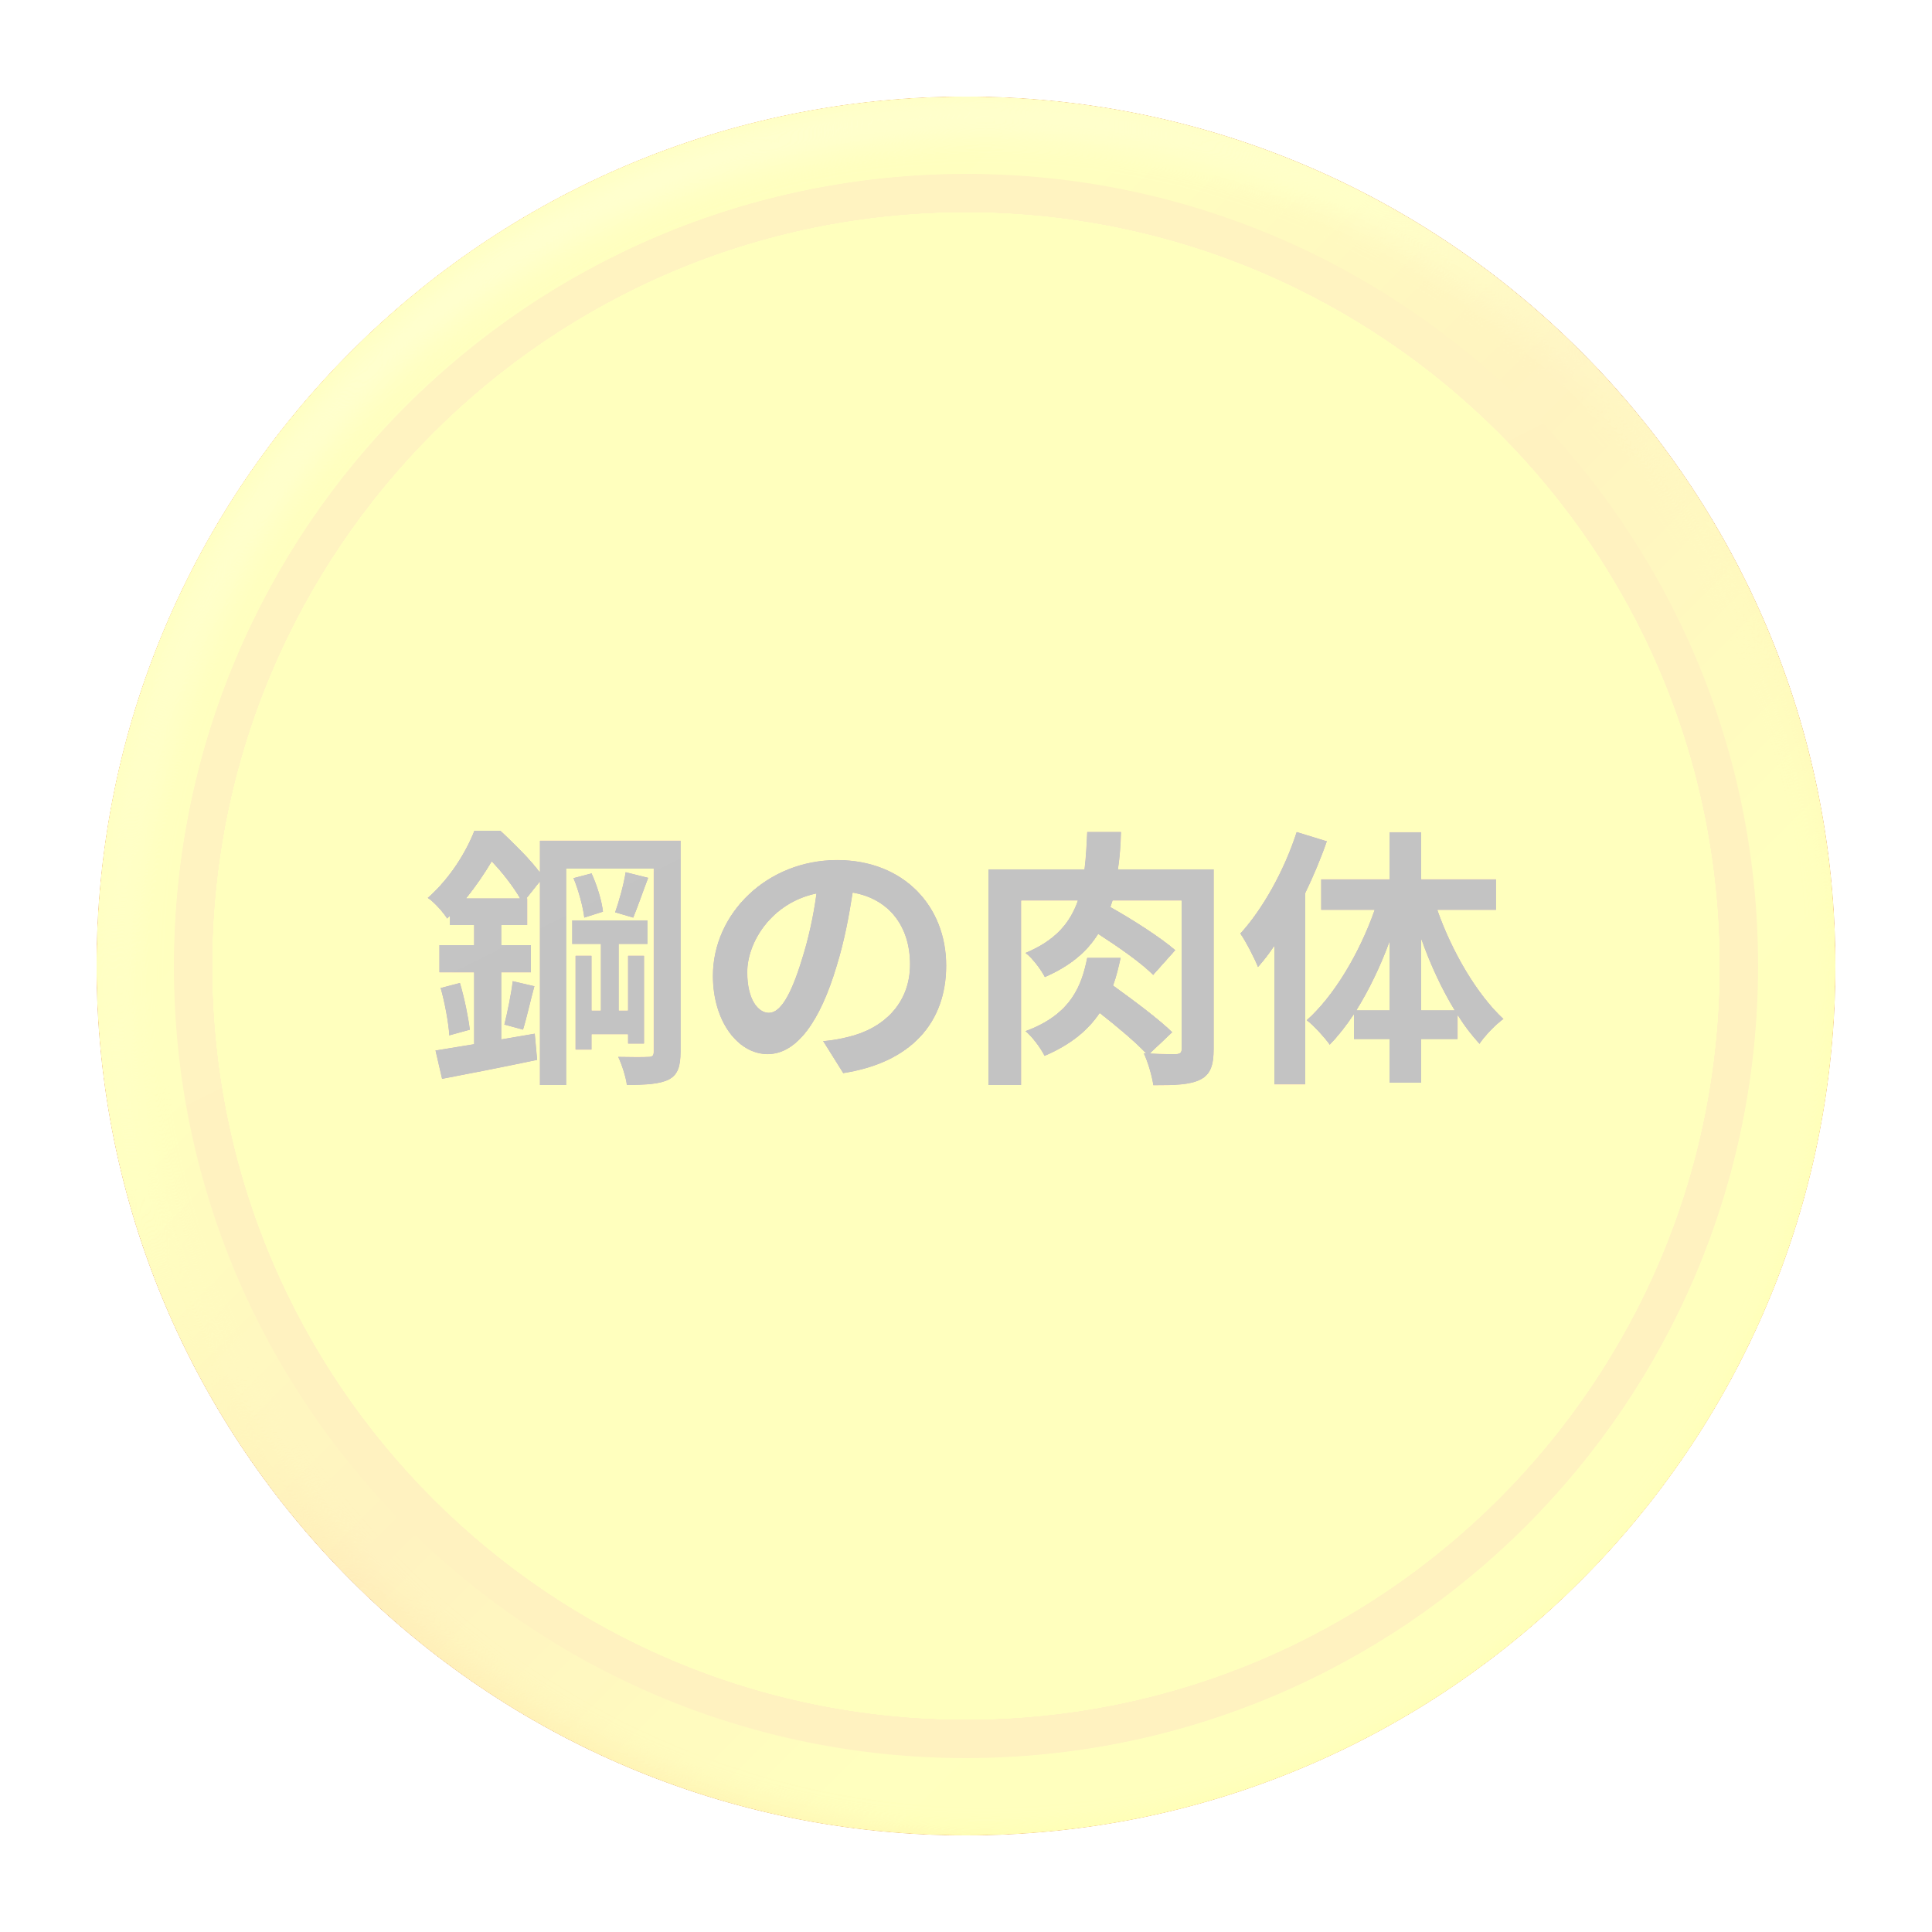
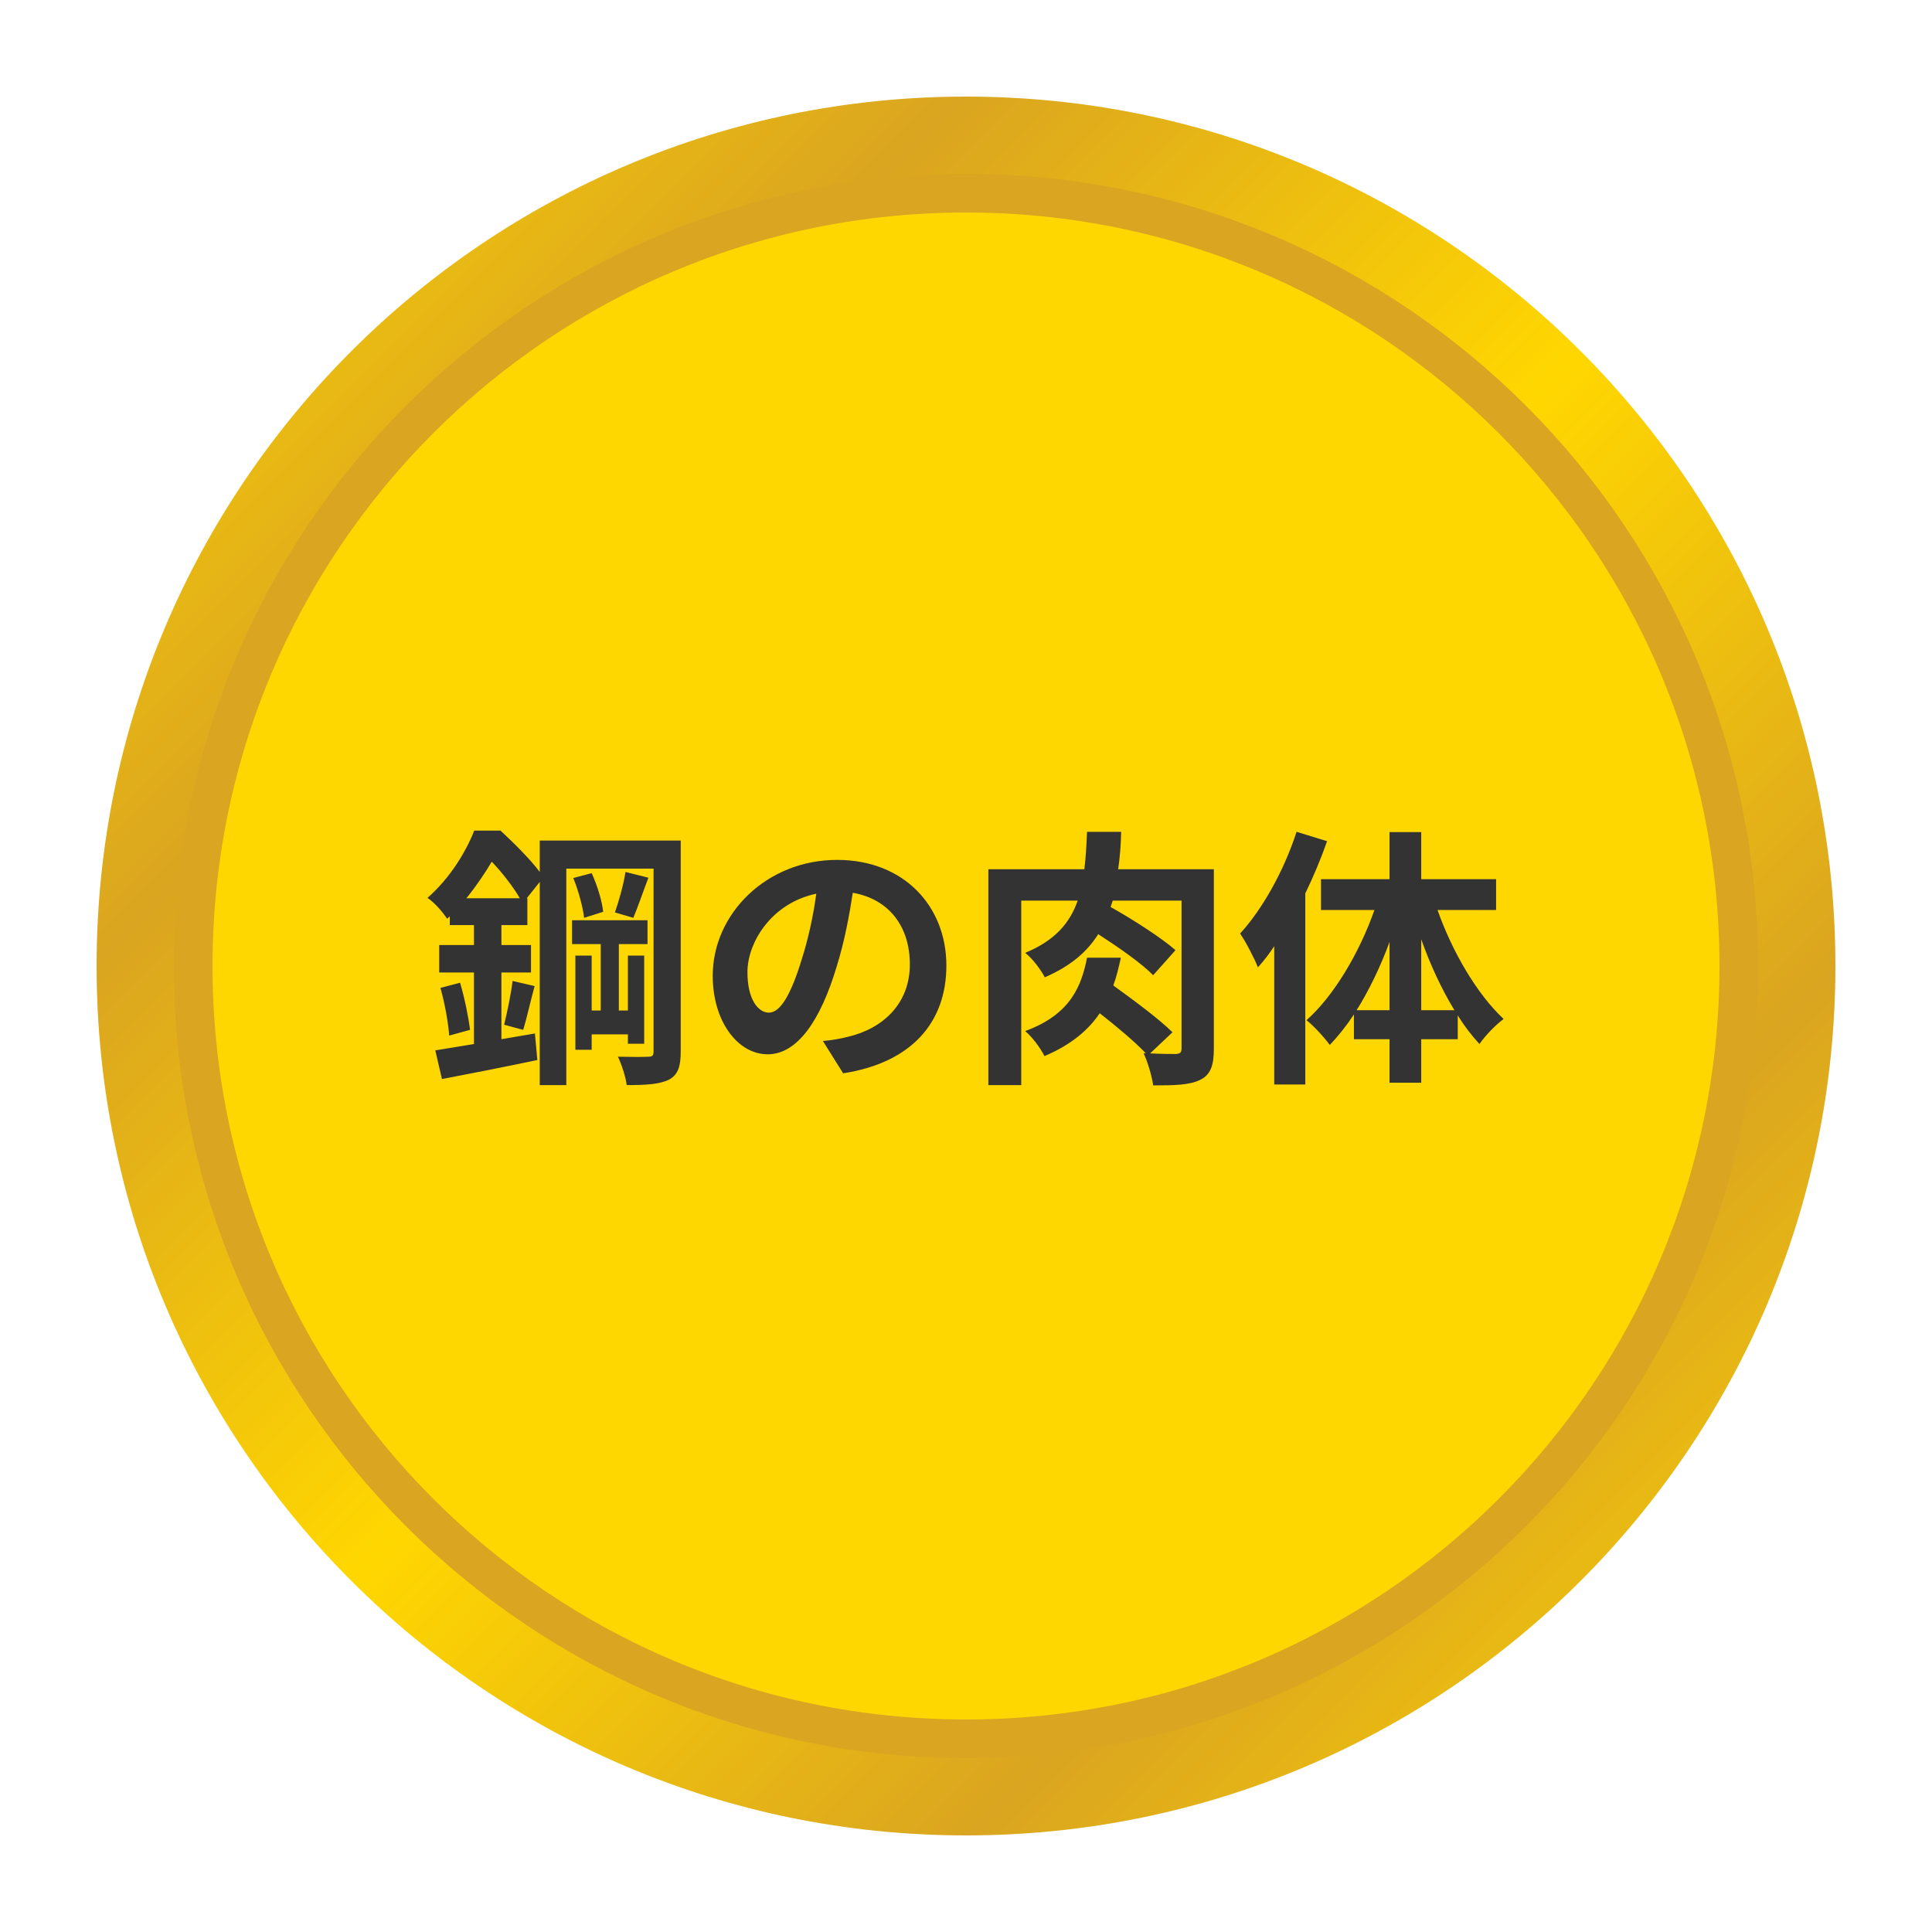
<svg xmlns="http://www.w3.org/2000/svg" width="100" height="100" viewBox="0 0 100 100">
  <defs>
    <filter id="emboss" x="-50%" y="-50%" width="200%" height="200%">
      <feGaussianBlur in="SourceAlpha" stdDeviation="1" result="blur" />
      <feOffset in="blur" dx="1" dy="1" result="offsetBlur" />
      <feSpecularLighting in="offsetBlur" specularExponent="20" lighting-color="white" result="specularLighting">
        <fePointLight x="-5000" y="-10000" z="20000" />
      </feSpecularLighting>
      <feComposite in="specularLighting" in2="SourceAlpha" operator="in" result="specularHighlight" />
      <feComposite in="SourceGraphic" in2="specularHighlight" operator="arithmetic" k1="0" k2="1" k3="1" k4="0" />
    </filter>
    <linearGradient id="goldMetal" x1="0%" y1="0%" x2="100%" y2="100%">
      <stop offset="0%" stop-color="#FFD700" />
-       <stop offset="50%" stop-color="#DAA520" />
+       <stop offset="25%" stop-color="#DAA520" />
+       <stop offset="50%" stop-color="#FFD700" />
+       <stop offset="75%" stop-color="#DAA520" />
      <stop offset="100%" stop-color="#FFD700" />
    </linearGradient>
  </defs>
-   <g filter="url(#emboss)">
+   <g transform-origin="50 50">
    <circle cx="50" cy="50" r="45" fill="url(#goldMetal)" />
    <circle cx="50" cy="50" r="40" fill="#FFD700" stroke="#DAA520" stroke-width="2" />
    <text x="50%" y="50%" dominant-baseline="middle" text-anchor="middle" font-family="Arial, sans-serif" font-size="14" fill="#333" font-weight="bold">鋼の肉体</text>
  </g>
  <animateTransform attributeName="transform" type="rotate" from="0 50 50" to="360 50 50" dur="10s" repeatCount="indefinite" />
</svg>
